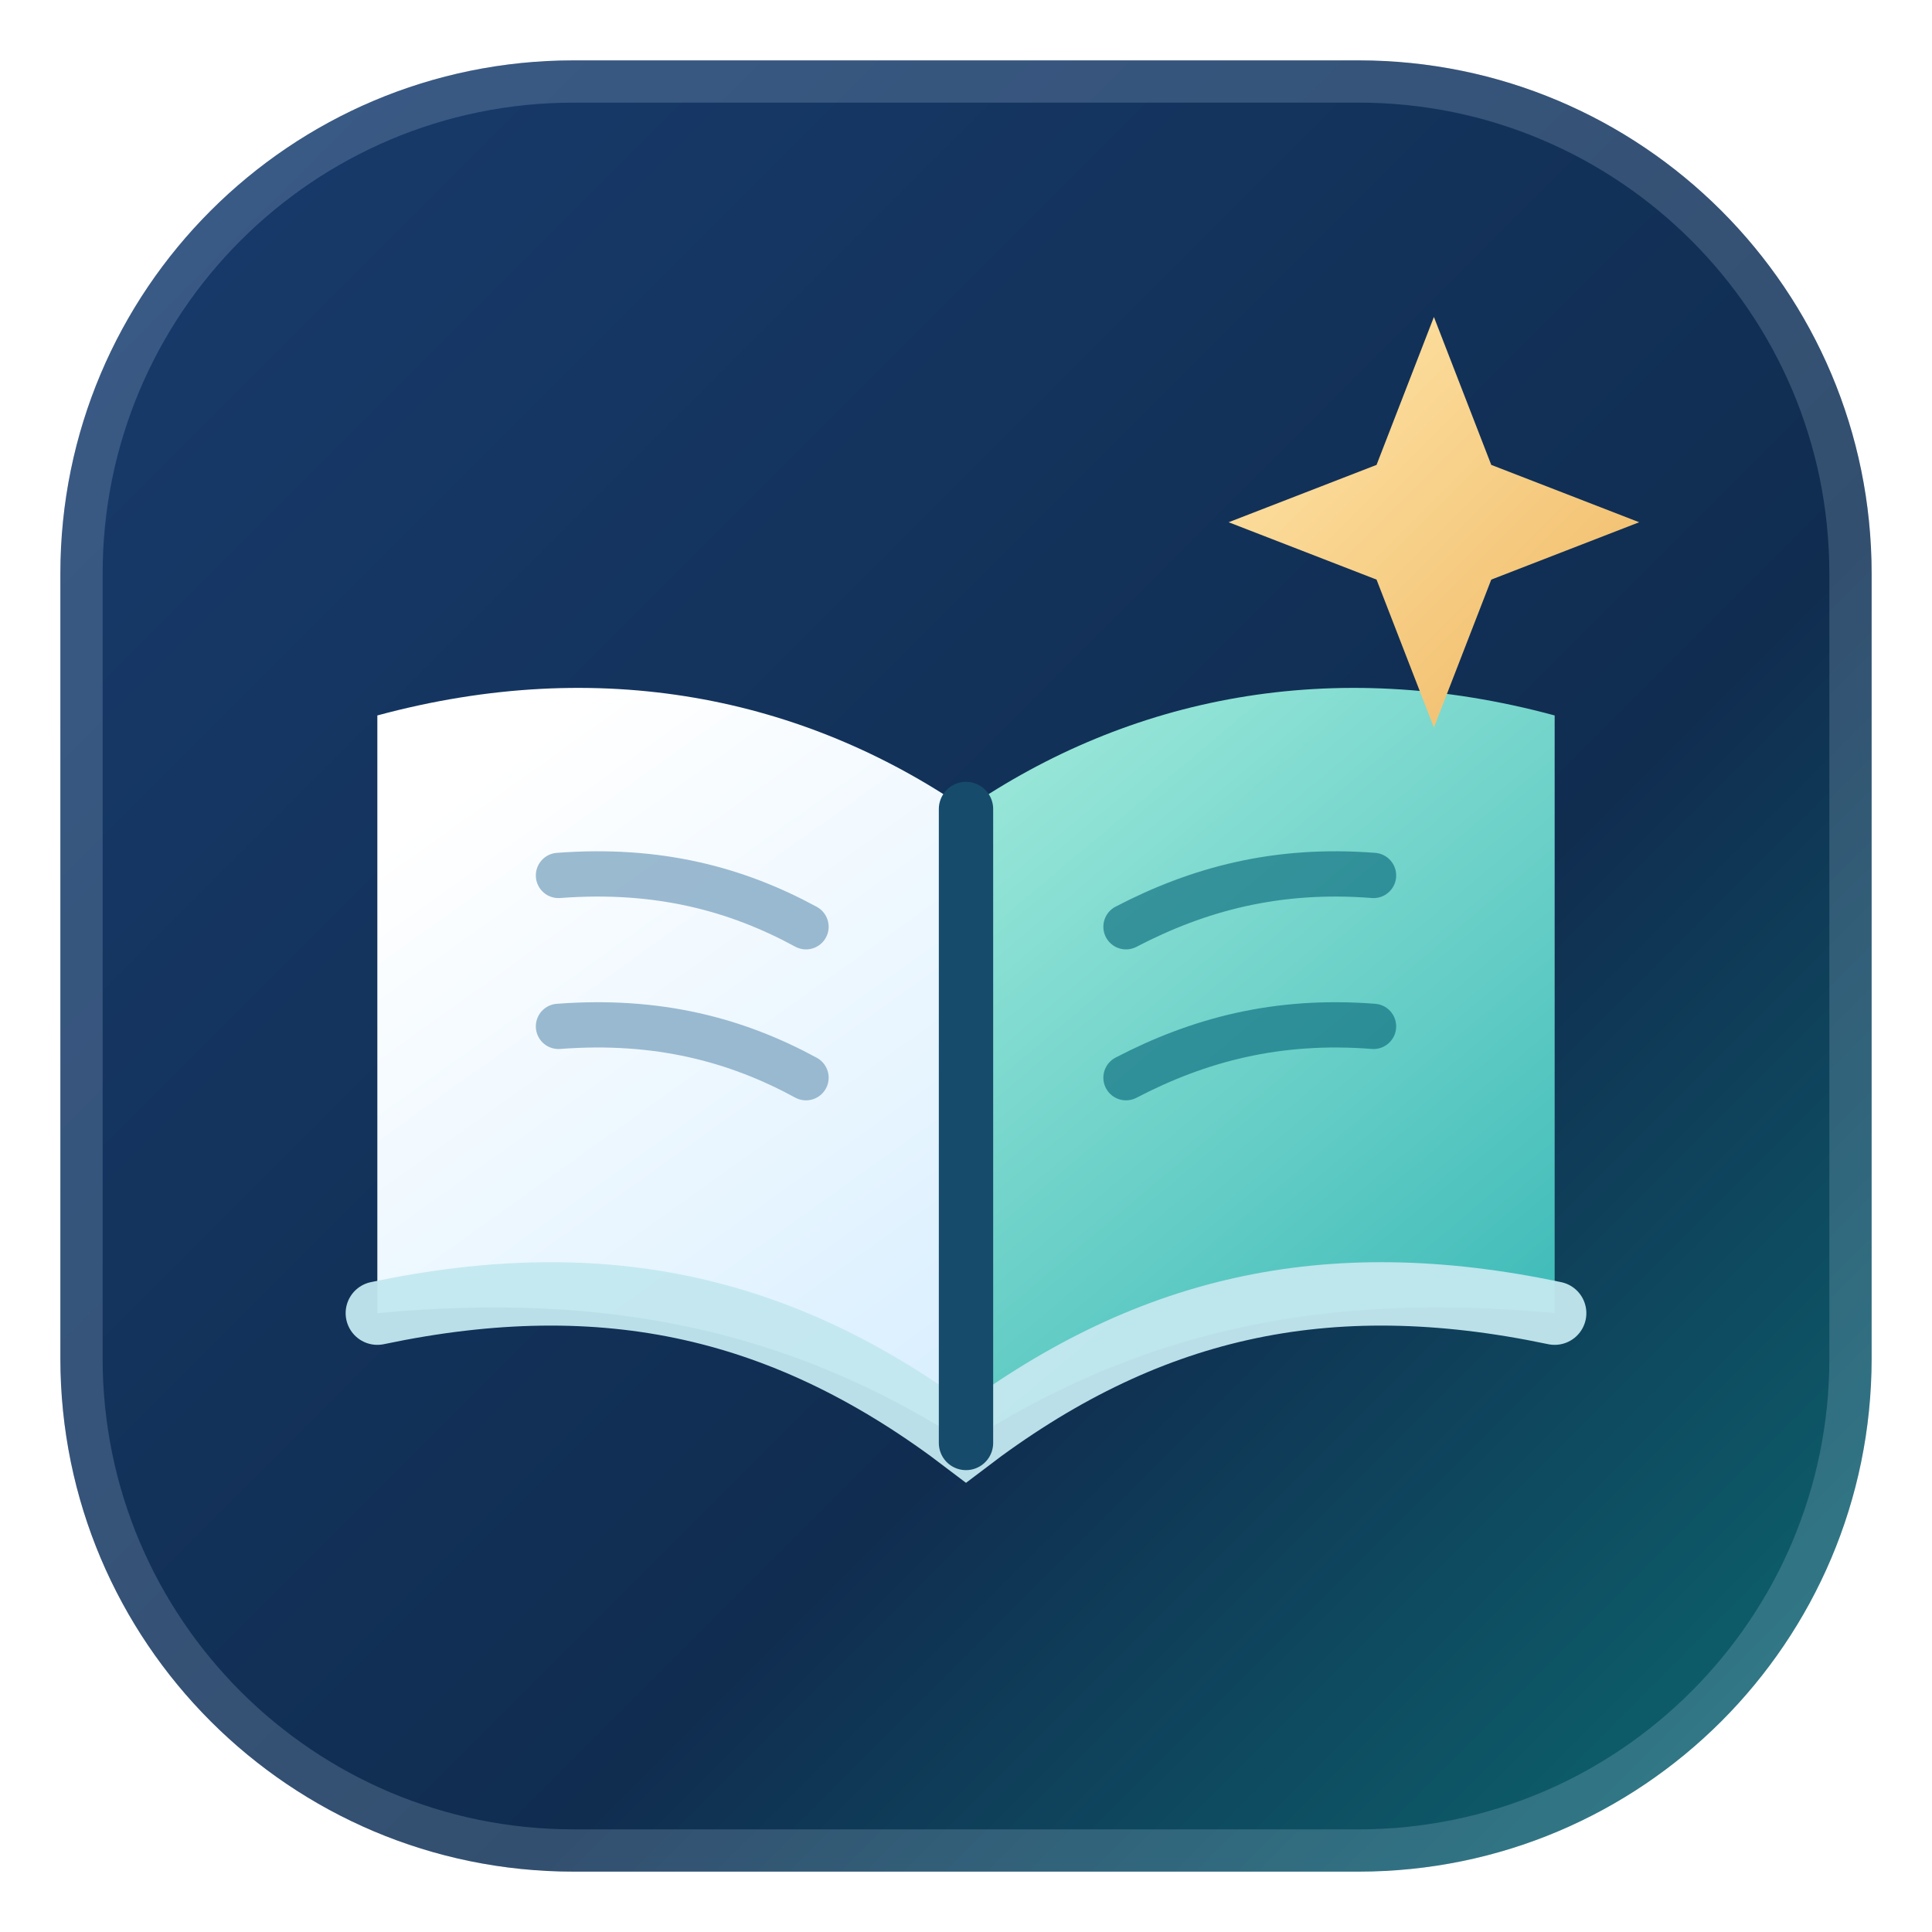
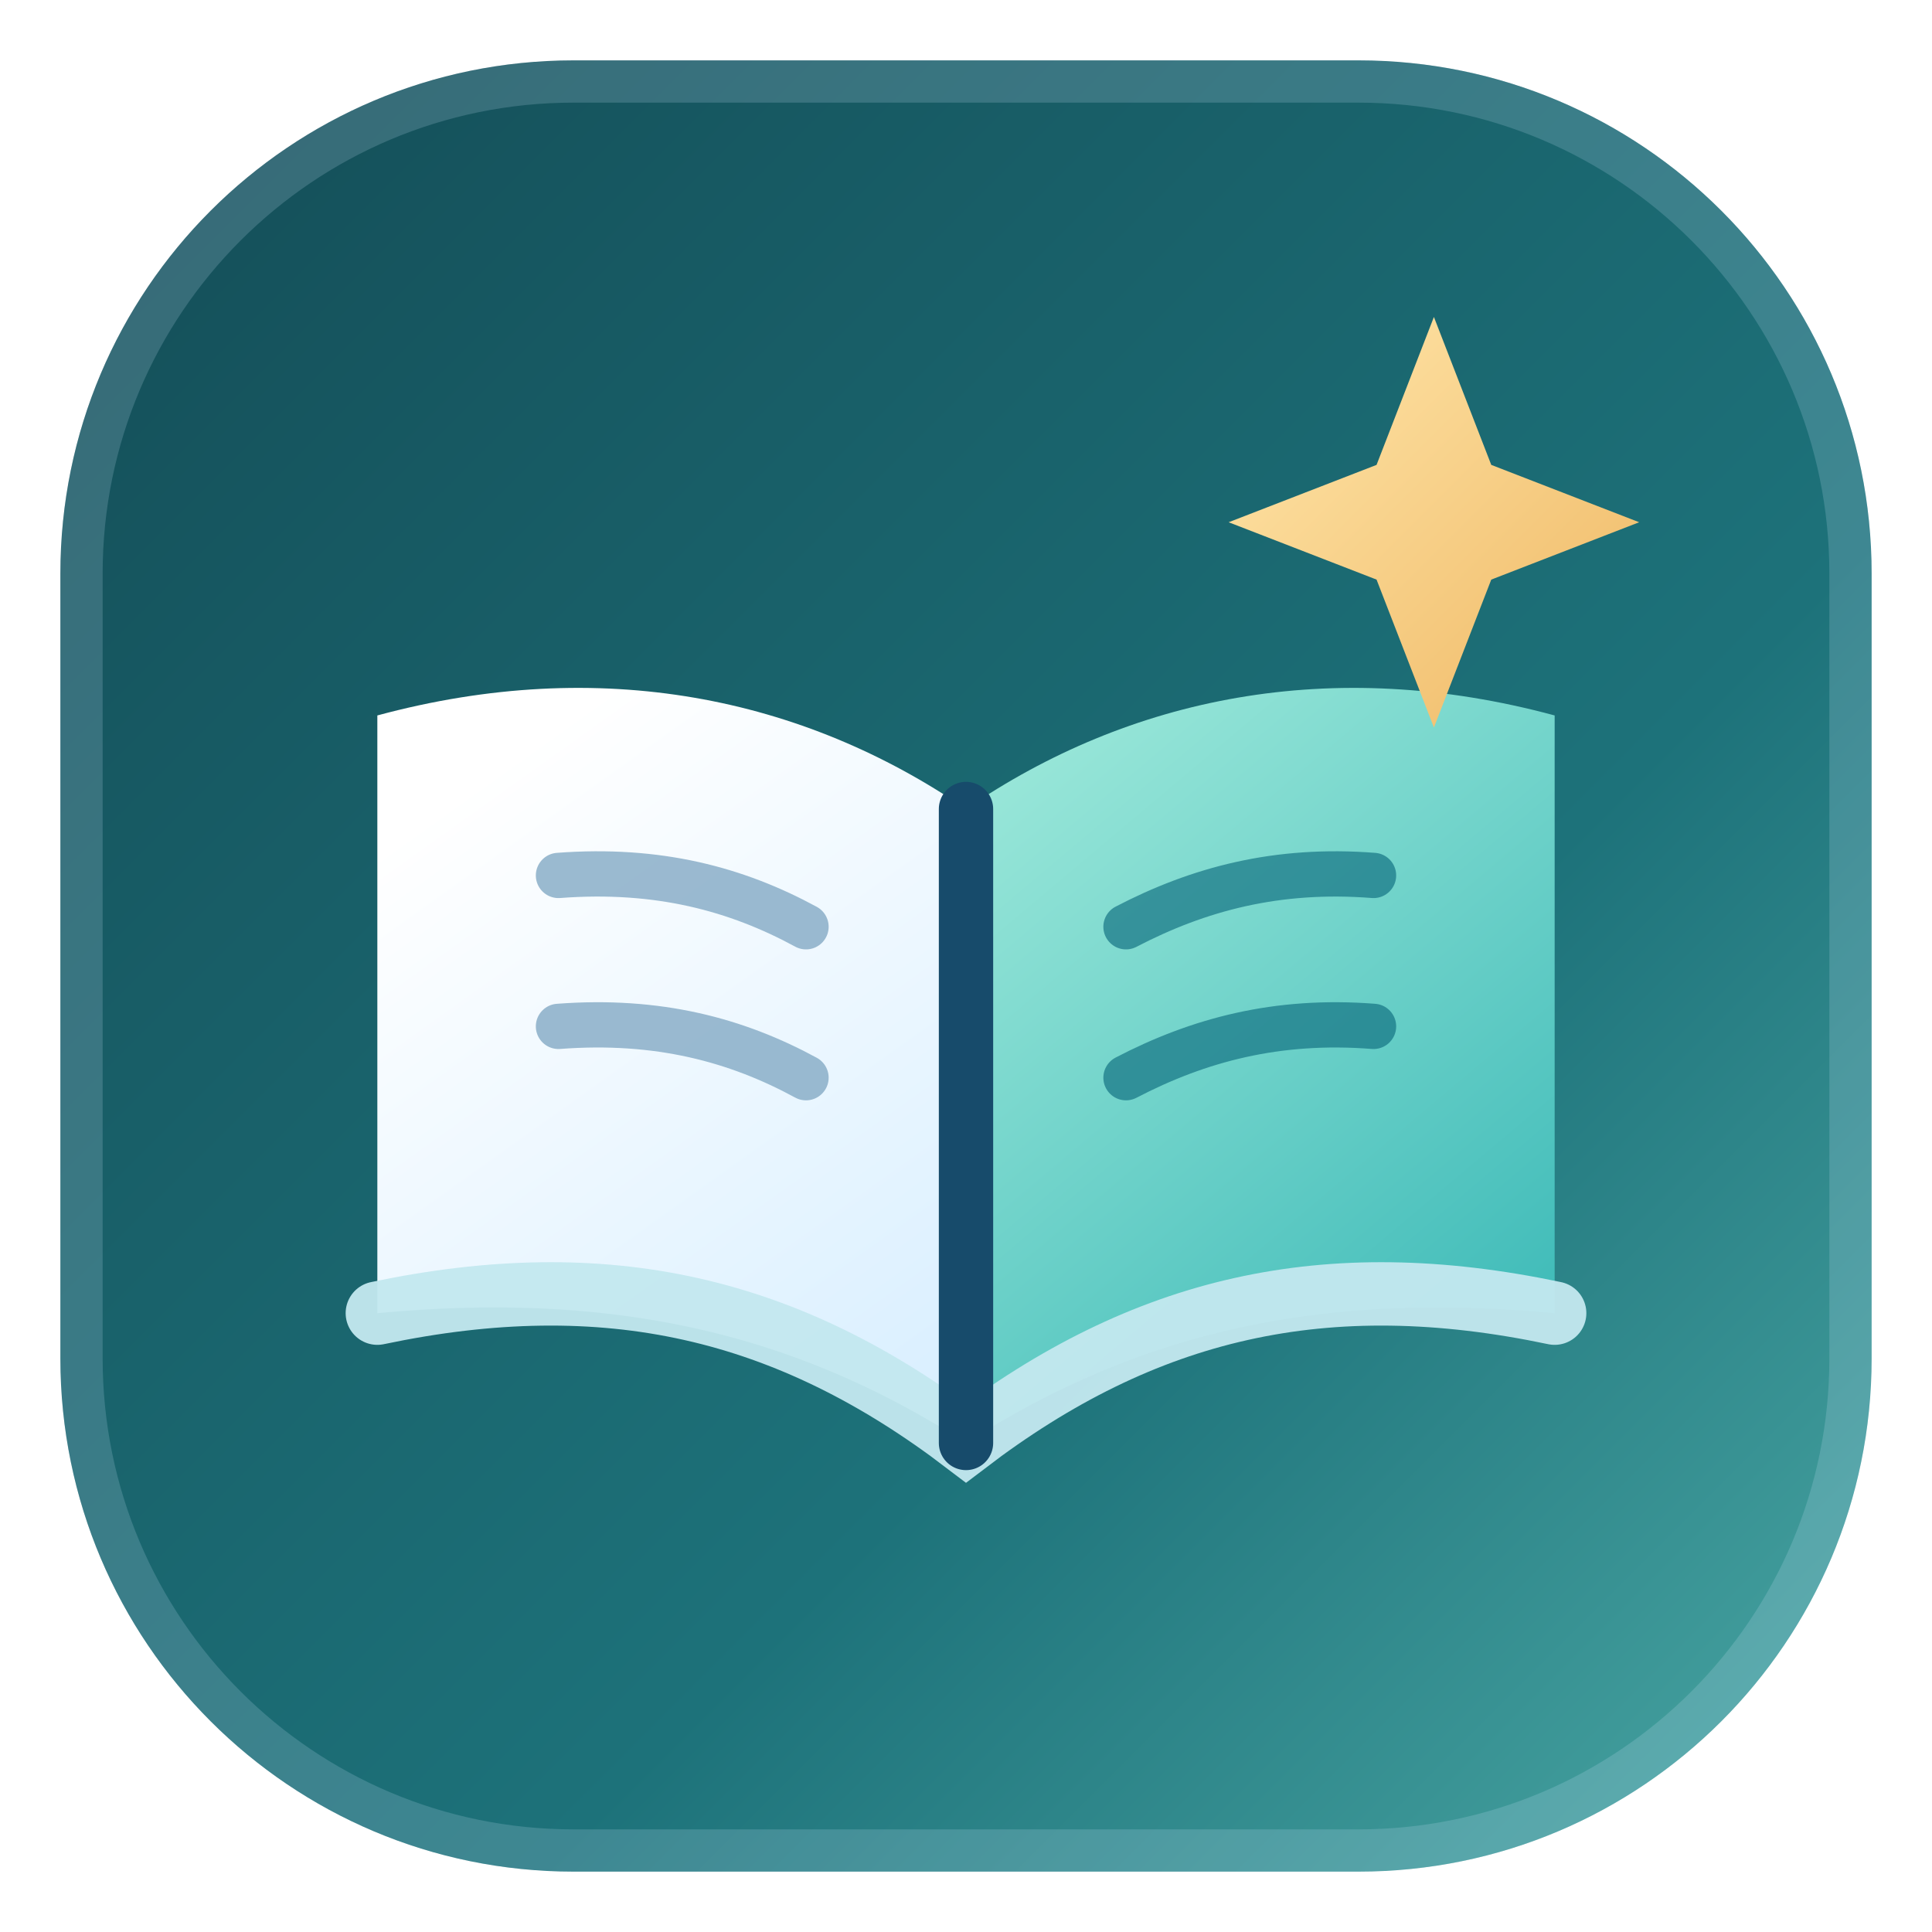
<svg xmlns="http://www.w3.org/2000/svg" viewBox="0 0 64 64" fill="none">
  <defs>
    <linearGradient id="markBase" x1="4" y1="4" x2="61" y2="61" gradientUnits="userSpaceOnUse">
-       <stop stop-color="#183B6C" />
-       <stop offset=".63" stop-color="#102D50" />
-       <stop offset="1" stop-color="#0C6A71" />
+       <stop stop-color="#144E58" />
+       <stop offset=".63" stop-color="#1D727A" />
+       <stop offset="1" stop-color="#49A6A3" />
    </linearGradient>
    <linearGradient id="leftPage" x1="17" y1="25" x2="32" y2="46" gradientUnits="userSpaceOnUse">
      <stop stop-color="#FFFFFF" />
      <stop offset="1" stop-color="#D9EFFF" />
    </linearGradient>
    <linearGradient id="rightPage" x1="32" y1="26" x2="48" y2="45" gradientUnits="userSpaceOnUse">
      <stop stop-color="#9AE7D9" />
      <stop offset="1" stop-color="#43BDBA" />
    </linearGradient>
    <linearGradient id="glint" x1="40" y1="12" x2="53" y2="25" gradientUnits="userSpaceOnUse">
      <stop stop-color="#FFE6AA" />
      <stop offset="1" stop-color="#EFB864" />
    </linearGradient>
  </defs>
  <rect x="2" y="2" width="60" height="60" rx="17" fill="url(#markBase)" />
  <rect x="2.7" y="2.7" width="58.6" height="58.6" rx="16.3" stroke="#D7ECFF" stroke-opacity=".18" stroke-width="1.4" />
  <path d="M12.5 43.5V23.7c7.4-2 14.1-.6 19.5 3.1v21c-5.9-3.8-12-5-19.5-4.3Z" fill="url(#leftPage)" />
  <path d="M51.5 43.5V23.7c-7.4-2-14.1-.6-19.5 3.1v21c5.9-3.8 12-5 19.5-4.3Z" fill="url(#rightPage)" />
  <path d="M12.5 43.5c7.6-1.6 13.6-.2 19.5 4.3 5.9-4.5 11.9-5.9 19.5-4.3" stroke="#C4E8F0" stroke-opacity=".95" stroke-width="2.1" stroke-linecap="round" />
  <path d="M32 26.8v21" stroke="#174B6B" stroke-width="1.8" stroke-linecap="round" />
  <path d="M18.5 29c3.3-.25 5.9.45 8.2 1.7M18.5 34c3.3-.25 5.9.45 8.2 1.7" stroke="#8AAEC8" stroke-opacity=".85" stroke-width="1.5" stroke-linecap="round" />
  <path d="M37.3 30.7c2.4-1.25 5-1.95 8.2-1.7M37.3 35.7c2.4-1.25 5-1.95 8.2-1.7" stroke="#0D6C7F" stroke-opacity=".65" stroke-width="1.5" stroke-linecap="round" />
  <path d="m47.5 10.5 1.9 4.9 4.9 1.9-4.9 1.9-1.9 4.9-1.9-4.9-4.9-1.9 4.9-1.9 1.9-4.9Z" fill="url(#glint)" />
</svg>
